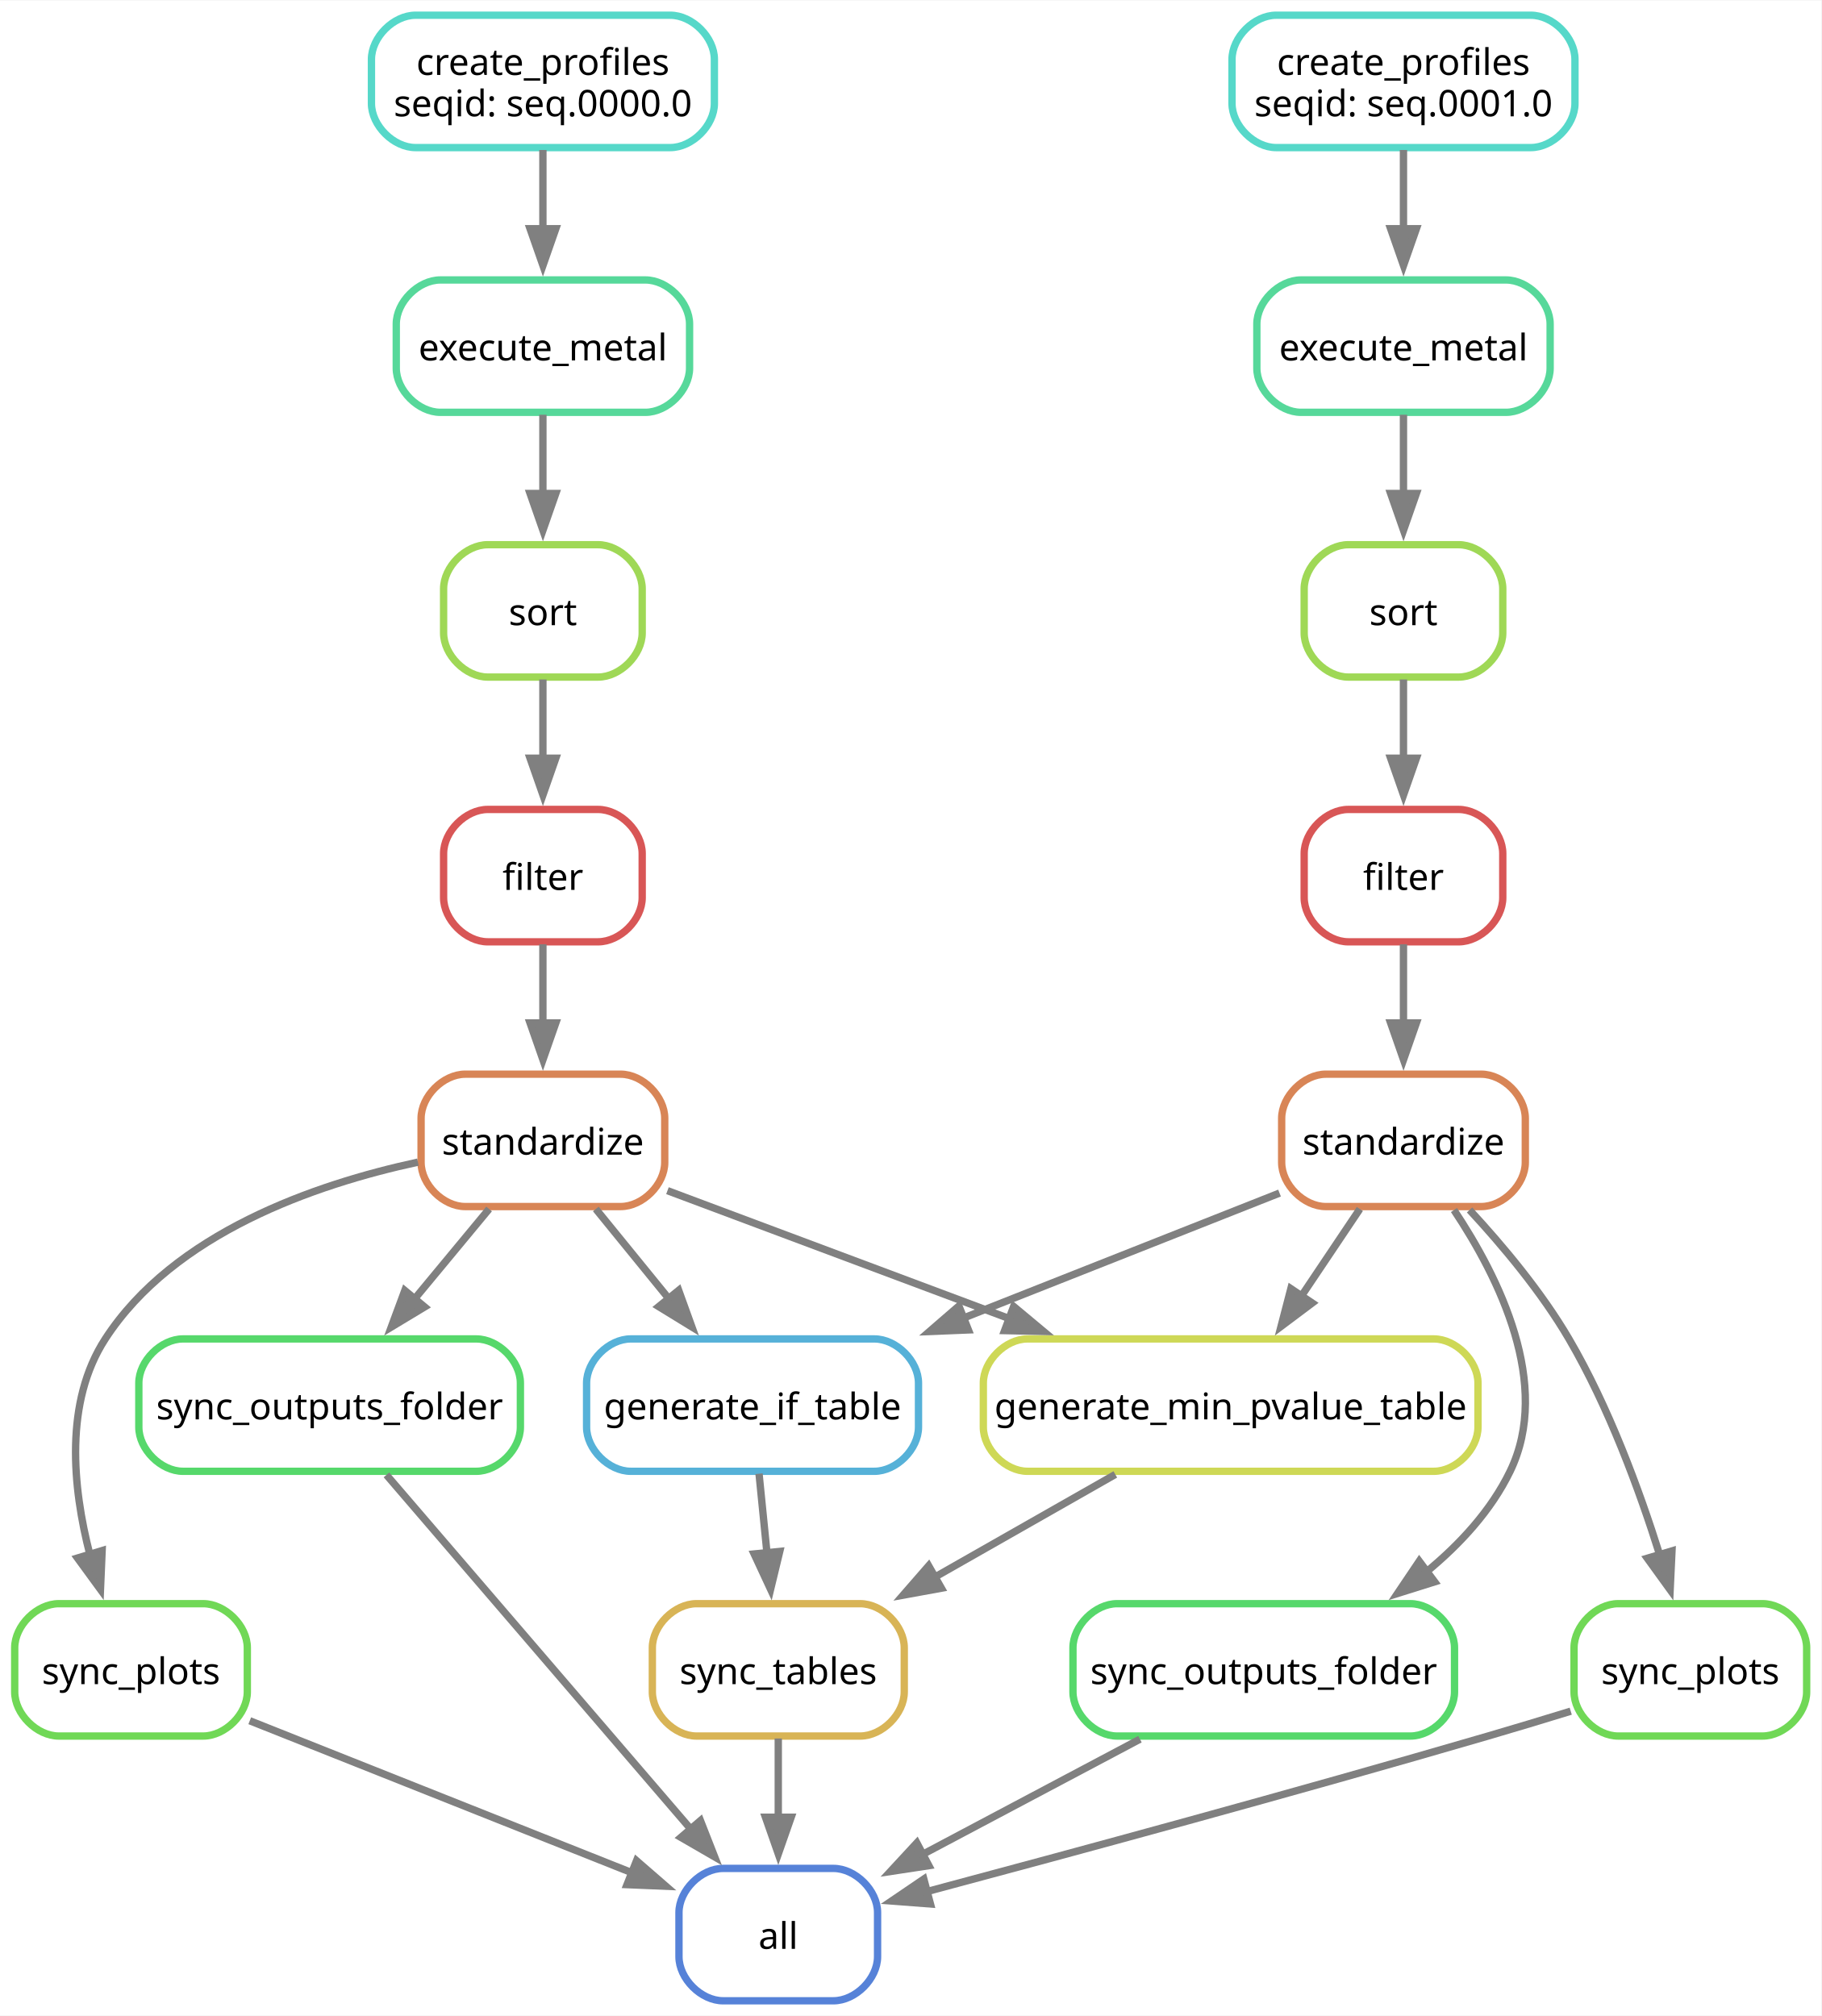
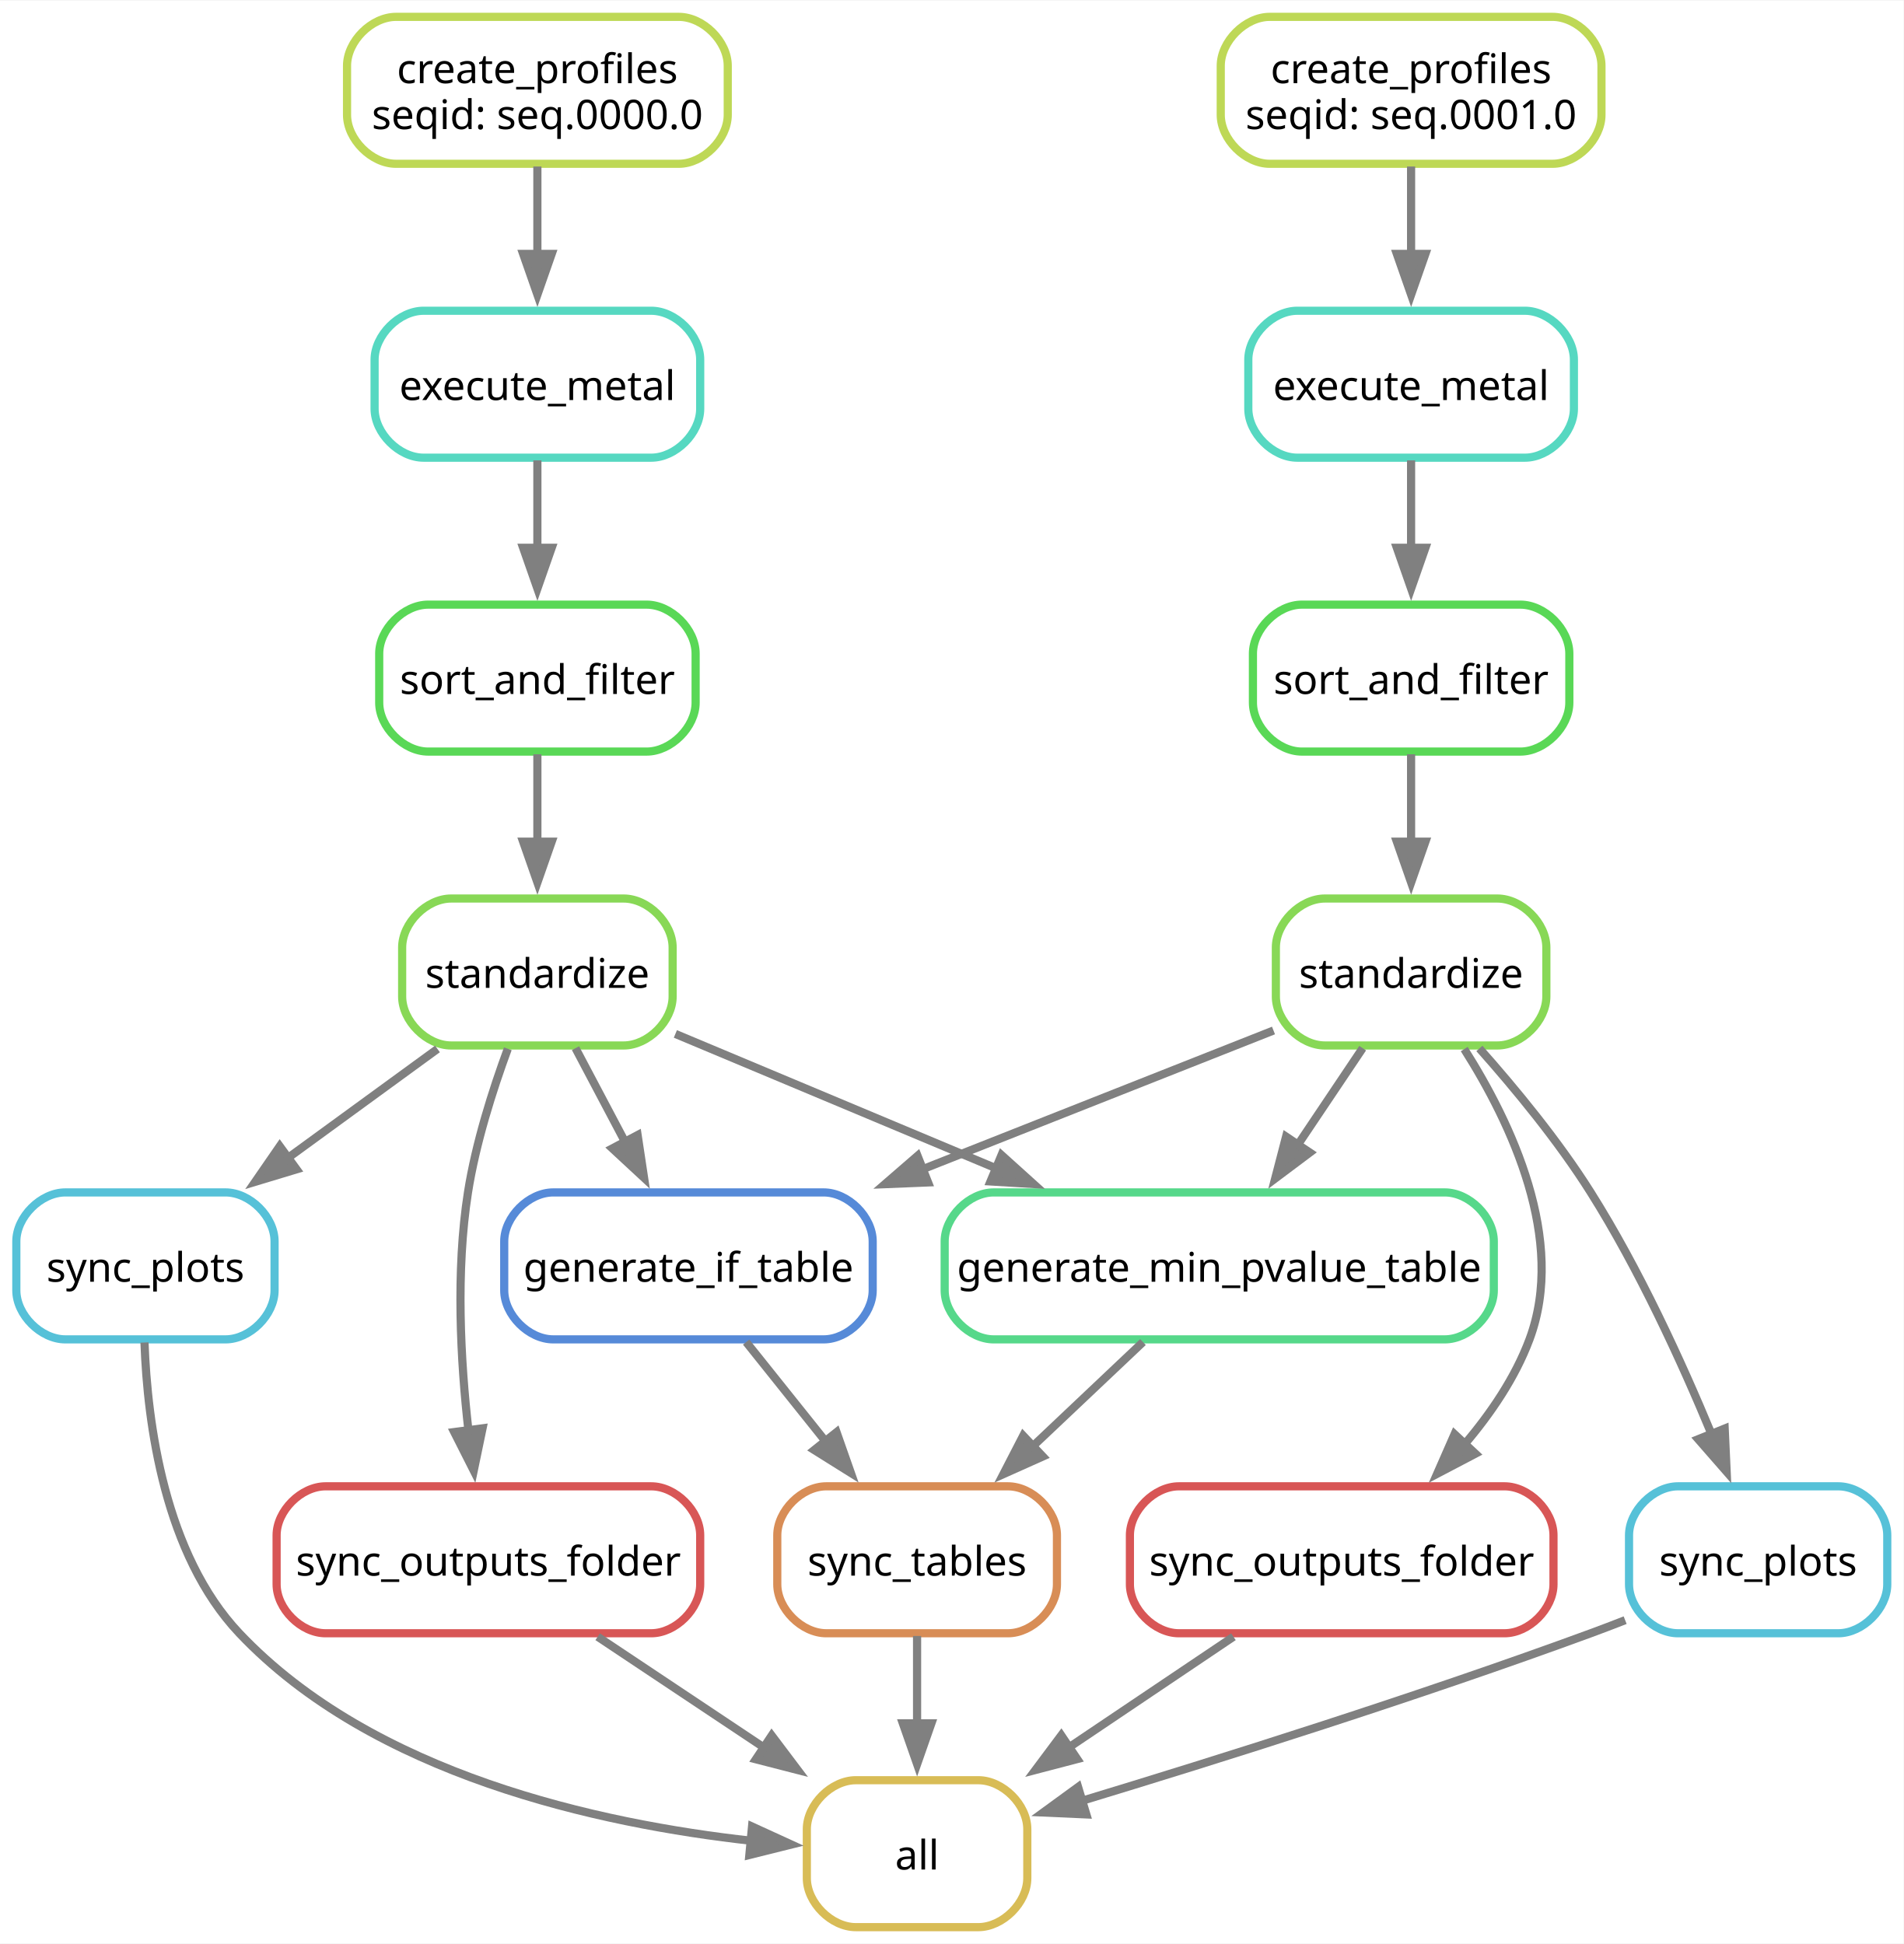
- <svg xmlns="http://www.w3.org/2000/svg" width="495pt" height="548pt" viewBox="0.00 0.00 495.25 548.00">
-   <g id="graph0" class="graph" transform="scale(1 1) rotate(0) translate(4 544)">
-     <polygon fill="white" stroke="none" points="-4,4 -4,-544 491.25,-544 491.25,4 -4,4" />
+ <svg xmlns="http://www.w3.org/2000/svg" width="466pt" height="476pt" viewBox="0.00 0.00 466.25 476.00">
+   <g id="graph0" class="graph" transform="scale(1 1) rotate(0) translate(4 472)">
+     <polygon fill="white" stroke="none" points="-4,4 -4,-472 462.25,-472 462.25,4 -4,4" />
    <g id="node1" class="node">
-       <path fill="none" stroke="#5682d8" stroke-width="2" d="M222.62,-36C222.62,-36 192.62,-36 192.62,-36 186.62,-36 180.62,-30 180.62,-24 180.62,-24 180.62,-12 180.62,-12 180.62,-6 186.62,0 192.62,0 192.62,0 222.62,0 222.62,0 228.62,0 234.62,-6 234.62,-12 234.62,-12 234.62,-24 234.62,-24 234.62,-30 228.62,-36 222.62,-36" />
-       <text text-anchor="middle" x="207.62" y="-14.12" font-family="sans" font-size="10.00">all</text>
+       <path fill="none" stroke="#d8bc56" stroke-width="2" d="M235.62,-36C235.62,-36 205.62,-36 205.62,-36 199.62,-36 193.62,-30 193.62,-24 193.62,-24 193.62,-12 193.62,-12 193.62,-6 199.62,0 205.62,0 205.62,0 235.62,0 235.62,0 241.62,0 247.62,-6 247.62,-12 247.62,-12 247.62,-24 247.62,-24 247.62,-30 241.62,-36 235.62,-36" />
+       <text text-anchor="middle" x="220.62" y="-14.12" font-family="sans" font-size="10.00">all</text>
    </g>
    <g id="node2" class="node">
-       <path fill="none" stroke="#56d86b" stroke-width="2" d="M125.5,-180C125.5,-180 45.75,-180 45.75,-180 39.75,-180 33.75,-174 33.75,-168 33.75,-168 33.75,-156 33.75,-156 33.75,-150 39.75,-144 45.75,-144 45.75,-144 125.5,-144 125.5,-144 131.5,-144 137.5,-150 137.5,-156 137.5,-156 137.5,-168 137.5,-168 137.5,-174 131.5,-180 125.5,-180" />
-       <text text-anchor="middle" x="85.62" y="-158.12" font-family="sans" font-size="10.00">sync_outputs_folder</text>
+       <path fill="none" stroke="#d85656" stroke-width="2" d="M155.5,-108C155.5,-108 75.75,-108 75.75,-108 69.75,-108 63.75,-102 63.75,-96 63.75,-96 63.75,-84 63.75,-84 63.75,-78 69.75,-72 75.75,-72 75.75,-72 155.5,-72 155.5,-72 161.5,-72 167.5,-78 167.5,-84 167.5,-84 167.5,-96 167.5,-96 167.5,-102 161.5,-108 155.5,-108" />
+       <text text-anchor="middle" x="115.62" y="-86.12" font-family="sans" font-size="10.00">sync_outputs_folder</text>
    </g>
    <g id="edge1" class="edge">
-       <path fill="none" stroke="grey" stroke-width="2" d="M101.08,-143.02C121.98,-118.69 159.45,-75.07 183.93,-46.58" />
-       <polygon fill="grey" stroke="grey" stroke-width="2" points="186.46,-49 190.33,-39.13 181.15,-44.44 186.46,-49" />
+       <path fill="none" stroke="grey" stroke-width="2" d="M142.39,-71.15C154.86,-62.84 169.89,-52.82 183.44,-43.79" />
+       <polygon fill="grey" stroke="grey" stroke-width="2" points="185.01,-46.95 191.39,-38.49 181.13,-41.13 185.01,-46.95" />
    </g>
    <g id="node3" class="node">
-       <path fill="none" stroke="#d88556" stroke-width="2" d="M164.75,-252C164.75,-252 122.5,-252 122.5,-252 116.5,-252 110.5,-246 110.5,-240 110.5,-240 110.5,-228 110.5,-228 110.5,-222 116.5,-216 122.5,-216 122.5,-216 164.75,-216 164.75,-216 170.75,-216 176.75,-222 176.75,-228 176.75,-228 176.75,-240 176.75,-240 176.75,-246 170.75,-252 164.75,-252" />
-       <text text-anchor="middle" x="143.62" y="-230.12" font-family="sans" font-size="10.00">standardize</text>
+       <path fill="none" stroke="#88d856" stroke-width="2" d="M148.75,-252C148.75,-252 106.5,-252 106.5,-252 100.5,-252 94.5,-246 94.5,-240 94.5,-240 94.5,-228 94.5,-228 94.5,-222 100.5,-216 106.5,-216 106.5,-216 148.75,-216 148.75,-216 154.75,-216 160.75,-222 160.75,-228 160.75,-228 160.75,-240 160.75,-240 160.75,-246 154.75,-252 148.75,-252" />
+       <text text-anchor="middle" x="127.62" y="-230.12" font-family="sans" font-size="10.00">standardize</text>
    </g>
    <g id="edge6" class="edge">
-       <path fill="none" stroke="grey" stroke-width="2" d="M128.99,-215.34C122.85,-207.93 115.57,-199.14 108.74,-190.9" />
-       <polygon fill="grey" stroke="grey" stroke-width="2" points="111.46,-188.7 102.39,-183.23 106.07,-193.17 111.46,-188.7" />
+       <path fill="none" stroke="grey" stroke-width="2" d="M120.38,-215.19C116.65,-205.06 112.51,-192.03 110.62,-180 107.6,-160.7 108.78,-138.79 110.75,-121.54" />
+       <polygon fill="grey" stroke="grey" stroke-width="2" points="114.19,-122.21 112.03,-111.84 107.25,-121.29 114.19,-122.21" />
+     </g>
+     <g id="node13" class="node">
+       <path fill="none" stroke="#56d88a" stroke-width="2" d="M349.88,-180C349.88,-180 239.38,-180 239.38,-180 233.38,-180 227.38,-174 227.38,-168 227.38,-168 227.38,-156 227.38,-156 227.38,-150 233.38,-144 239.38,-144 239.38,-144 349.88,-144 349.88,-144 355.88,-144 361.88,-150 361.88,-156 361.88,-156 361.88,-168 361.88,-168 361.88,-174 355.88,-180 349.88,-180" />
+       <text text-anchor="middle" x="294.62" y="-158.12" font-family="sans" font-size="10.00">generate_min_pvalue_table</text>
+     </g>
+     <g id="edge16" class="edge">
+       <path fill="none" stroke="grey" stroke-width="2" d="M161.42,-218.83C183.96,-209.38 214.11,-196.75 240.02,-185.89" />
+       <polygon fill="grey" stroke="grey" stroke-width="2" points="241.3,-189.15 249.17,-182.05 238.6,-182.69 241.3,-189.15" />
+     </g>
+     <g id="node14" class="node">
+       <path fill="none" stroke="#568ad8" stroke-width="2" d="M197.75,-180C197.75,-180 131.5,-180 131.5,-180 125.5,-180 119.5,-174 119.5,-168 119.5,-168 119.5,-156 119.5,-156 119.5,-150 125.5,-144 131.5,-144 131.5,-144 197.75,-144 197.75,-144 203.75,-144 209.75,-150 209.75,-156 209.75,-156 209.75,-168 209.75,-168 209.75,-174 203.75,-180 197.75,-180" />
+       <text text-anchor="middle" x="164.62" y="-158.12" font-family="sans" font-size="10.00">generate_if_table</text>
+     </g>
+     <g id="edge18" class="edge">
+       <path fill="none" stroke="grey" stroke-width="2" d="M136.96,-215.34C140.66,-208.34 145.01,-200.12 149.15,-192.28" />
+       <polygon fill="grey" stroke="grey" stroke-width="2" points="152.17,-194.05 153.75,-183.58 145.98,-190.78 152.17,-194.05" />
    </g>
    <g id="node15" class="node">
-       <path fill="none" stroke="#ced856" stroke-width="2" d="M385.88,-180C385.88,-180 275.38,-180 275.38,-180 269.38,-180 263.38,-174 263.38,-168 263.38,-168 263.38,-156 263.38,-156 263.38,-150 269.38,-144 275.38,-144 275.38,-144 385.88,-144 385.88,-144 391.88,-144 397.88,-150 397.88,-156 397.88,-156 397.88,-168 397.88,-168 397.88,-174 391.88,-180 385.88,-180" />
-       <text text-anchor="middle" x="330.62" y="-158.12" font-family="sans" font-size="10.00">generate_min_pvalue_table</text>
+       <path fill="none" stroke="#56c1d8" stroke-width="2" d="M51.25,-180C51.25,-180 12,-180 12,-180 6,-180 0,-174 0,-168 0,-168 0,-156 0,-156 0,-150 6,-144 12,-144 12,-144 51.25,-144 51.25,-144 57.25,-144 63.25,-150 63.25,-156 63.25,-156 63.25,-168 63.25,-168 63.25,-174 57.25,-180 51.25,-180" />
+       <text text-anchor="middle" x="31.62" y="-158.12" font-family="sans" font-size="10.00">sync_plots</text>
    </g>
-     <g id="edge18" class="edge">
-       <path fill="none" stroke="grey" stroke-width="2" d="M177.49,-220.32C203.41,-210.62 239.83,-196.99 270.65,-185.45" />
-       <polygon fill="grey" stroke="grey" stroke-width="2" points="271.62,-188.83 279.76,-182.04 269.16,-182.27 271.62,-188.83" />
+     <g id="edge20" class="edge">
+       <path fill="none" stroke="grey" stroke-width="2" d="M103.15,-215.15C91.98,-207.01 78.55,-197.22 66.36,-188.33" />
+       <polygon fill="grey" stroke="grey" stroke-width="2" points="68.64,-185.66 58.5,-182.6 64.52,-191.32 68.64,-185.66" />
+     </g>
+     <g id="node4" class="node">
+       <path fill="none" stroke="#59d856" stroke-width="2" d="M154.38,-324C154.38,-324 100.88,-324 100.88,-324 94.88,-324 88.88,-318 88.88,-312 88.88,-312 88.88,-300 88.88,-300 88.88,-294 94.88,-288 100.88,-288 100.88,-288 154.38,-288 154.38,-288 160.38,-288 166.38,-294 166.38,-300 166.38,-300 166.38,-312 166.38,-312 166.38,-318 160.38,-324 154.38,-324" />
+       <text text-anchor="middle" x="127.62" y="-302.12" font-family="sans" font-size="10.00">sort_and_filter</text>
+     </g>
+     <g id="edge7" class="edge">
+       <path fill="none" stroke="grey" stroke-width="2" d="M127.62,-287.34C127.62,-280.75 127.62,-273.08 127.62,-265.67" />
+       <polygon fill="grey" stroke="grey" stroke-width="2" points="131.13,-265.93 127.63,-255.93 124.13,-265.93 131.13,-265.93" />
+     </g>
+     <g id="node5" class="node">
+       <path fill="none" stroke="#56d8c1" stroke-width="2" d="M155.5,-396C155.5,-396 99.75,-396 99.75,-396 93.75,-396 87.75,-390 87.75,-384 87.75,-384 87.75,-372 87.75,-372 87.75,-366 93.75,-360 99.75,-360 99.75,-360 155.5,-360 155.5,-360 161.5,-360 167.5,-366 167.5,-372 167.5,-372 167.5,-384 167.5,-384 167.5,-390 161.5,-396 155.5,-396" />
+       <text text-anchor="middle" x="127.62" y="-374.12" font-family="sans" font-size="10.00">execute_metal</text>
+     </g>
+     <g id="edge8" class="edge">
+       <path fill="none" stroke="grey" stroke-width="2" d="M127.62,-359.34C127.62,-352.75 127.62,-345.08 127.62,-337.67" />
+       <polygon fill="grey" stroke="grey" stroke-width="2" points="131.13,-337.93 127.63,-327.93 124.13,-337.93 131.13,-337.93" />
+     </g>
+     <g id="node6" class="node">
+       <path fill="none" stroke="#bed856" stroke-width="2" d="M162.25,-468C162.25,-468 93,-468 93,-468 87,-468 81,-462 81,-456 81,-456 81,-444 81,-444 81,-438 87,-432 93,-432 93,-432 162.25,-432 162.25,-432 168.25,-432 174.25,-438 174.25,-444 174.25,-444 174.25,-456 174.25,-456 174.25,-462 168.25,-468 162.25,-468" />
+       <text text-anchor="middle" x="127.62" y="-451.75" font-family="sans" font-size="10.00">create_profiles</text>
+       <text text-anchor="middle" x="127.62" y="-440.5" font-family="sans" font-size="10.00">seqid: seq.0000.0</text>
+     </g>
+     <g id="edge9" class="edge">
+       <path fill="none" stroke="grey" stroke-width="2" d="M127.62,-431.34C127.62,-424.75 127.62,-417.08 127.62,-409.67" />
+       <polygon fill="grey" stroke="grey" stroke-width="2" points="131.13,-409.93 127.63,-399.93 124.13,-409.93 131.13,-409.93" />
+     </g>
+     <g id="node7" class="node">
+       <path fill="none" stroke="#d85656" stroke-width="2" d="M364.5,-108C364.5,-108 284.75,-108 284.75,-108 278.75,-108 272.75,-102 272.75,-96 272.75,-96 272.75,-84 272.75,-84 272.75,-78 278.75,-72 284.75,-72 284.75,-72 364.5,-72 364.5,-72 370.5,-72 376.5,-78 376.5,-84 376.5,-84 376.5,-96 376.5,-96 376.5,-102 370.5,-108 364.5,-108" />
+       <text text-anchor="middle" x="324.62" y="-86.12" font-family="sans" font-size="10.00">sync_outputs_folder</text>
+     </g>
+     <g id="edge2" class="edge">
+       <path fill="none" stroke="grey" stroke-width="2" d="M298.11,-71.15C285.89,-62.93 271.17,-53.02 257.85,-44.06" />
+       <polygon fill="grey" stroke="grey" stroke-width="2" points="259.85,-41.18 249.6,-38.5 255.94,-46.99 259.85,-41.18" />
+     </g>
+     <g id="node8" class="node">
+       <path fill="none" stroke="#88d856" stroke-width="2" d="M362.75,-252C362.75,-252 320.5,-252 320.5,-252 314.5,-252 308.5,-246 308.5,-240 308.5,-240 308.5,-228 308.5,-228 308.5,-222 314.5,-216 320.5,-216 320.5,-216 362.75,-216 362.75,-216 368.75,-216 374.75,-222 374.75,-228 374.75,-228 374.75,-240 374.75,-240 374.75,-246 368.75,-252 362.75,-252" />
+       <text text-anchor="middle" x="341.62" y="-230.12" font-family="sans" font-size="10.00">standardize</text>
+     </g>
+     <g id="edge10" class="edge">
+       <path fill="none" stroke="grey" stroke-width="2" d="M354.64,-215.12C366.12,-197.03 379.72,-168.36 370.62,-144 367.13,-134.64 361.15,-125.83 354.63,-118.19" />
+       <polygon fill="grey" stroke="grey" stroke-width="2" points="357.38,-115.99 348,-111.07 352.26,-120.77 357.38,-115.99" />
+     </g>
+     <g id="edge17" class="edge">
+       <path fill="none" stroke="grey" stroke-width="2" d="M329.76,-215.34C324.9,-208.1 319.15,-199.53 313.73,-191.45" />
+       <polygon fill="grey" stroke="grey" stroke-width="2" points="316.81,-189.77 308.33,-183.41 311,-193.67 316.81,-189.77" />
+     </g>
+     <g id="edge19" class="edge">
+       <path fill="none" stroke="grey" stroke-width="2" d="M307.92,-219.67C283.61,-210.05 250.2,-196.84 221.76,-185.6" />
+       <polygon fill="grey" stroke="grey" stroke-width="2" points="223.32,-182.45 212.73,-182.02 220.74,-188.96 223.32,-182.45" />
    </g>
    <g id="node16" class="node">
-       <path fill="none" stroke="#56b1d8" stroke-width="2" d="M233.75,-180C233.75,-180 167.5,-180 167.5,-180 161.5,-180 155.5,-174 155.5,-168 155.5,-168 155.5,-156 155.5,-156 155.5,-150 161.5,-144 167.5,-144 167.5,-144 233.75,-144 233.75,-144 239.75,-144 245.75,-150 245.75,-156 245.75,-156 245.75,-168 245.75,-168 245.75,-174 239.75,-180 233.75,-180" />
-       <text text-anchor="middle" x="200.62" y="-158.12" font-family="sans" font-size="10.00">generate_if_table</text>
+       <path fill="none" stroke="#56c1d8" stroke-width="2" d="M446.25,-108C446.25,-108 407,-108 407,-108 401,-108 395,-102 395,-96 395,-96 395,-84 395,-84 395,-78 401,-72 407,-72 407,-72 446.25,-72 446.25,-72 452.25,-72 458.25,-78 458.25,-84 458.25,-84 458.25,-96 458.25,-96 458.25,-102 452.25,-108 446.25,-108" />
+       <text text-anchor="middle" x="426.62" y="-86.12" font-family="sans" font-size="10.00">sync_plots</text>
    </g>
-     <g id="edge20" class="edge">
-       <path fill="none" stroke="grey" stroke-width="2" d="M158.01,-215.34C164.04,-207.93 171.19,-199.14 177.9,-190.9" />
-       <polygon fill="grey" stroke="grey" stroke-width="2" points="180.54,-193.21 184.14,-183.25 175.11,-188.79 180.54,-193.21" />
-     </g>
-     <g id="node17" class="node">
-       <path fill="none" stroke="#70d856" stroke-width="2" d="M51.25,-108C51.25,-108 12,-108 12,-108 6,-108 0,-102 0,-96 0,-96 0,-84 0,-84 0,-78 6,-72 12,-72 12,-72 51.25,-72 51.25,-72 57.25,-72 63.25,-78 63.25,-84 63.25,-84 63.25,-96 63.25,-96 63.25,-102 57.25,-108 51.25,-108" />
-       <text text-anchor="middle" x="31.62" y="-86.12" font-family="sans" font-size="10.00">sync_plots</text>
-     </g>
-     <g id="edge22" class="edge">
-       <path fill="none" stroke="grey" stroke-width="2" d="M109.65,-228.08C81.54,-222.02 43.28,-208.74 24.62,-180 13.49,-162.85 15.69,-139.73 20.44,-121.35" />
-       <polygon fill="grey" stroke="grey" stroke-width="2" points="23.77,-122.44 23.32,-111.86 17.07,-120.41 23.77,-122.44" />
-     </g>
-     <g id="node4" class="node">
-       <path fill="none" stroke="#d85656" stroke-width="2" d="M158.62,-324C158.62,-324 128.62,-324 128.62,-324 122.62,-324 116.62,-318 116.62,-312 116.62,-312 116.62,-300 116.62,-300 116.62,-294 122.62,-288 128.62,-288 128.62,-288 158.62,-288 158.62,-288 164.62,-288 170.62,-294 170.62,-300 170.62,-300 170.62,-312 170.62,-312 170.62,-318 164.62,-324 158.62,-324" />
-       <text text-anchor="middle" x="143.62" y="-302.12" font-family="sans" font-size="10.00">filter</text>
-     </g>
-     <g id="edge7" class="edge">
-       <path fill="none" stroke="grey" stroke-width="2" d="M143.62,-287.34C143.62,-280.75 143.62,-273.08 143.62,-265.67" />
-       <polygon fill="grey" stroke="grey" stroke-width="2" points="147.13,-265.93 143.63,-255.93 140.13,-265.93 147.13,-265.93" />
-     </g>
-     <g id="node5" class="node">
-       <path fill="none" stroke="#9fd856" stroke-width="2" d="M158.62,-396C158.62,-396 128.62,-396 128.62,-396 122.62,-396 116.62,-390 116.62,-384 116.62,-384 116.62,-372 116.62,-372 116.62,-366 122.62,-360 128.62,-360 128.62,-360 158.62,-360 158.62,-360 164.62,-360 170.62,-366 170.62,-372 170.62,-372 170.62,-384 170.62,-384 170.62,-390 164.62,-396 158.62,-396" />
-       <text text-anchor="middle" x="143.62" y="-374.12" font-family="sans" font-size="10.00">sort</text>
-     </g>
-     <g id="edge8" class="edge">
-       <path fill="none" stroke="grey" stroke-width="2" d="M143.62,-359.34C143.62,-352.75 143.62,-345.08 143.62,-337.67" />
-       <polygon fill="grey" stroke="grey" stroke-width="2" points="147.13,-337.93 143.63,-327.93 140.13,-337.93 147.13,-337.93" />
-     </g>
-     <g id="node6" class="node">
-       <path fill="none" stroke="#56d89a" stroke-width="2" d="M171.5,-468C171.5,-468 115.75,-468 115.75,-468 109.75,-468 103.75,-462 103.75,-456 103.75,-456 103.75,-444 103.75,-444 103.75,-438 109.75,-432 115.75,-432 115.75,-432 171.5,-432 171.5,-432 177.5,-432 183.5,-438 183.5,-444 183.5,-444 183.5,-456 183.5,-456 183.5,-462 177.5,-468 171.5,-468" />
-       <text text-anchor="middle" x="143.62" y="-446.12" font-family="sans" font-size="10.00">execute_metal</text>
-     </g>
-     <g id="edge9" class="edge">
-       <path fill="none" stroke="grey" stroke-width="2" d="M143.62,-431.34C143.62,-424.75 143.62,-417.08 143.62,-409.67" />
-       <polygon fill="grey" stroke="grey" stroke-width="2" points="147.13,-409.93 143.63,-399.93 140.13,-409.93 147.13,-409.93" />
-     </g>
-     <g id="node7" class="node">
-       <path fill="none" stroke="#56d8c9" stroke-width="2" d="M178.25,-540C178.25,-540 109,-540 109,-540 103,-540 97,-534 97,-528 97,-528 97,-516 97,-516 97,-510 103,-504 109,-504 109,-504 178.25,-504 178.25,-504 184.25,-504 190.25,-510 190.25,-516 190.25,-516 190.25,-528 190.25,-528 190.25,-534 184.25,-540 178.25,-540" />
-       <text text-anchor="middle" x="143.62" y="-523.75" font-family="sans" font-size="10.00">create_profiles</text>
-       <text text-anchor="middle" x="143.62" y="-512.5" font-family="sans" font-size="10.00">seqid: seq.0000.0</text>
-     </g>
-     <g id="edge10" class="edge">
-       <path fill="none" stroke="grey" stroke-width="2" d="M143.62,-503.34C143.62,-496.75 143.62,-489.08 143.62,-481.67" />
-       <polygon fill="grey" stroke="grey" stroke-width="2" points="147.13,-481.93 143.63,-471.93 140.13,-481.93 147.13,-481.93" />
-     </g>
-     <g id="node8" class="node">
-       <path fill="none" stroke="#56d86b" stroke-width="2" d="M379.5,-108C379.5,-108 299.75,-108 299.75,-108 293.75,-108 287.75,-102 287.75,-96 287.75,-96 287.75,-84 287.75,-84 287.75,-78 293.75,-72 299.75,-72 299.75,-72 379.5,-72 379.5,-72 385.5,-72 391.5,-78 391.5,-84 391.5,-84 391.5,-96 391.5,-96 391.5,-102 385.5,-108 379.5,-108" />
-       <text text-anchor="middle" x="339.62" y="-86.12" font-family="sans" font-size="10.00">sync_outputs_folder</text>
-     </g>
-     <g id="edge2" class="edge">
-       <path fill="none" stroke="grey" stroke-width="2" d="M305.97,-71.15C287.97,-61.61 265.7,-49.79 246.9,-39.83" />
-       <polygon fill="grey" stroke="grey" stroke-width="2" points="248.57,-36.75 238.1,-35.16 245.3,-42.94 248.57,-36.75" />
+     <g id="edge21" class="edge">
+       <path fill="none" stroke="grey" stroke-width="2" d="M358.35,-215.27C367.15,-205.37 377.72,-192.55 385.62,-180 397.45,-161.24 407.86,-138.51 415.24,-120.71" />
+       <polygon fill="grey" stroke="grey" stroke-width="2" points="418.43,-122.15 418.91,-111.56 411.94,-119.54 418.43,-122.15" />
    </g>
    <g id="node9" class="node">
-       <path fill="none" stroke="#d88556" stroke-width="2" d="M398.75,-252C398.75,-252 356.5,-252 356.5,-252 350.5,-252 344.5,-246 344.5,-240 344.5,-240 344.5,-228 344.5,-228 344.5,-222 350.5,-216 356.5,-216 356.5,-216 398.75,-216 398.75,-216 404.75,-216 410.75,-222 410.75,-228 410.75,-228 410.75,-240 410.75,-240 410.75,-246 404.75,-252 398.75,-252" />
-       <text text-anchor="middle" x="377.62" y="-230.12" font-family="sans" font-size="10.00">standardize</text>
+       <path fill="none" stroke="#59d856" stroke-width="2" d="M368.38,-324C368.38,-324 314.88,-324 314.88,-324 308.88,-324 302.88,-318 302.88,-312 302.88,-312 302.88,-300 302.88,-300 302.88,-294 308.88,-288 314.88,-288 314.88,-288 368.38,-288 368.38,-288 374.38,-288 380.38,-294 380.38,-300 380.38,-300 380.38,-312 380.38,-312 380.38,-318 374.38,-324 368.38,-324" />
+       <text text-anchor="middle" x="341.62" y="-302.12" font-family="sans" font-size="10.00">sort_and_filter</text>
    </g>
    <g id="edge11" class="edge">
-       <path fill="none" stroke="grey" stroke-width="2" d="M391.35,-215.06C403.61,-196.68 418.02,-167.55 406.62,-144 401.45,-133.31 392.96,-124.13 383.74,-116.55" />
-       <polygon fill="grey" stroke="grey" stroke-width="2" points="386.1,-113.94 375.99,-110.77 381.91,-119.56 386.1,-113.94" />
-     </g>
-     <g id="edge19" class="edge">
-       <path fill="none" stroke="grey" stroke-width="2" d="M365.76,-215.34C360.9,-208.1 355.15,-199.53 349.73,-191.45" />
-       <polygon fill="grey" stroke="grey" stroke-width="2" points="352.81,-189.77 344.33,-183.41 347,-193.67 352.81,-189.77" />
-     </g>
-     <g id="edge21" class="edge">
-       <path fill="none" stroke="grey" stroke-width="2" d="M343.92,-219.67C319.61,-210.05 286.2,-196.84 257.76,-185.6" />
-       <polygon fill="grey" stroke="grey" stroke-width="2" points="259.32,-182.45 248.73,-182.02 256.74,-188.96 259.32,-182.45" />
-     </g>
-     <g id="node18" class="node">
-       <path fill="none" stroke="#70d856" stroke-width="2" d="M475.25,-108C475.25,-108 436,-108 436,-108 430,-108 424,-102 424,-96 424,-96 424,-84 424,-84 424,-78 430,-72 436,-72 436,-72 475.25,-72 475.25,-72 481.25,-72 487.25,-78 487.25,-84 487.25,-84 487.25,-96 487.25,-96 487.25,-102 481.25,-108 475.25,-108" />
-       <text text-anchor="middle" x="455.62" y="-86.12" font-family="sans" font-size="10.00">sync_plots</text>
-     </g>
-     <g id="edge23" class="edge">
-       <path fill="none" stroke="grey" stroke-width="2" d="M395.59,-215.08C404.62,-205.34 415.19,-192.71 422.62,-180 433.42,-161.55 441.75,-138.94 447.34,-121.13" />
-       <polygon fill="grey" stroke="grey" stroke-width="2" points="450.63,-122.35 450.13,-111.77 443.92,-120.35 450.63,-122.35" />
+       <path fill="none" stroke="grey" stroke-width="2" d="M341.62,-287.34C341.62,-280.75 341.62,-273.08 341.62,-265.67" />
+       <polygon fill="grey" stroke="grey" stroke-width="2" points="345.13,-265.93 341.63,-255.93 338.13,-265.93 345.13,-265.93" />
    </g>
    <g id="node10" class="node">
-       <path fill="none" stroke="#d85656" stroke-width="2" d="M392.62,-324C392.62,-324 362.62,-324 362.62,-324 356.62,-324 350.62,-318 350.62,-312 350.62,-312 350.62,-300 350.62,-300 350.62,-294 356.62,-288 362.62,-288 362.62,-288 392.62,-288 392.62,-288 398.62,-288 404.62,-294 404.62,-300 404.62,-300 404.62,-312 404.62,-312 404.62,-318 398.62,-324 392.62,-324" />
-       <text text-anchor="middle" x="377.62" y="-302.12" font-family="sans" font-size="10.00">filter</text>
+       <path fill="none" stroke="#56d8c1" stroke-width="2" d="M369.5,-396C369.5,-396 313.75,-396 313.75,-396 307.75,-396 301.75,-390 301.75,-384 301.75,-384 301.75,-372 301.75,-372 301.75,-366 307.75,-360 313.75,-360 313.75,-360 369.5,-360 369.5,-360 375.5,-360 381.5,-366 381.5,-372 381.5,-372 381.5,-384 381.5,-384 381.5,-390 375.5,-396 369.5,-396" />
+       <text text-anchor="middle" x="341.62" y="-374.12" font-family="sans" font-size="10.00">execute_metal</text>
    </g>
    <g id="edge12" class="edge">
-       <path fill="none" stroke="grey" stroke-width="2" d="M377.62,-287.34C377.62,-280.75 377.62,-273.08 377.62,-265.67" />
-       <polygon fill="grey" stroke="grey" stroke-width="2" points="381.13,-265.93 377.63,-255.93 374.13,-265.93 381.13,-265.93" />
+       <path fill="none" stroke="grey" stroke-width="2" d="M341.62,-359.34C341.62,-352.75 341.62,-345.08 341.62,-337.67" />
+       <polygon fill="grey" stroke="grey" stroke-width="2" points="345.13,-337.93 341.63,-327.93 338.13,-337.93 345.13,-337.93" />
    </g>
    <g id="node11" class="node">
-       <path fill="none" stroke="#9fd856" stroke-width="2" d="M392.62,-396C392.62,-396 362.62,-396 362.62,-396 356.62,-396 350.62,-390 350.62,-384 350.62,-384 350.62,-372 350.62,-372 350.62,-366 356.62,-360 362.62,-360 362.62,-360 392.62,-360 392.62,-360 398.62,-360 404.62,-366 404.62,-372 404.62,-372 404.62,-384 404.62,-384 404.62,-390 398.62,-396 392.62,-396" />
-       <text text-anchor="middle" x="377.62" y="-374.12" font-family="sans" font-size="10.00">sort</text>
+       <path fill="none" stroke="#bed856" stroke-width="2" d="M376.25,-468C376.25,-468 307,-468 307,-468 301,-468 295,-462 295,-456 295,-456 295,-444 295,-444 295,-438 301,-432 307,-432 307,-432 376.25,-432 376.25,-432 382.25,-432 388.25,-438 388.25,-444 388.25,-444 388.25,-456 388.25,-456 388.25,-462 382.25,-468 376.25,-468" />
+       <text text-anchor="middle" x="341.62" y="-451.75" font-family="sans" font-size="10.00">create_profiles</text>
+       <text text-anchor="middle" x="341.62" y="-440.5" font-family="sans" font-size="10.00">seqid: seq.0001.0</text>
    </g>
    <g id="edge13" class="edge">
-       <path fill="none" stroke="grey" stroke-width="2" d="M377.62,-359.34C377.62,-352.75 377.62,-345.08 377.62,-337.67" />
-       <polygon fill="grey" stroke="grey" stroke-width="2" points="381.13,-337.93 377.63,-327.93 374.13,-337.93 381.13,-337.93" />
+       <path fill="none" stroke="grey" stroke-width="2" d="M341.62,-431.34C341.62,-424.75 341.62,-417.08 341.62,-409.67" />
+       <polygon fill="grey" stroke="grey" stroke-width="2" points="345.13,-409.93 341.63,-399.93 338.13,-409.93 345.13,-409.93" />
    </g>
    <g id="node12" class="node">
-       <path fill="none" stroke="#56d89a" stroke-width="2" d="M405.5,-468C405.5,-468 349.75,-468 349.75,-468 343.75,-468 337.75,-462 337.75,-456 337.75,-456 337.75,-444 337.75,-444 337.75,-438 343.75,-432 349.75,-432 349.75,-432 405.5,-432 405.5,-432 411.5,-432 417.5,-438 417.5,-444 417.5,-444 417.5,-456 417.5,-456 417.5,-462 411.5,-468 405.5,-468" />
-       <text text-anchor="middle" x="377.62" y="-446.12" font-family="sans" font-size="10.00">execute_metal</text>
+       <path fill="none" stroke="#d88d56" stroke-width="2" d="M242.88,-108C242.88,-108 198.38,-108 198.38,-108 192.38,-108 186.38,-102 186.38,-96 186.38,-96 186.38,-84 186.38,-84 186.38,-78 192.38,-72 198.38,-72 198.38,-72 242.88,-72 242.88,-72 248.88,-72 254.88,-78 254.88,-84 254.88,-84 254.88,-96 254.88,-96 254.88,-102 248.88,-108 242.88,-108" />
+       <text text-anchor="middle" x="220.62" y="-86.12" font-family="sans" font-size="10.00">sync_tables</text>
+     </g>
+     <g id="edge3" class="edge">
+       <path fill="none" stroke="grey" stroke-width="2" d="M220.62,-71.34C220.62,-64.75 220.62,-57.08 220.62,-49.67" />
+       <polygon fill="grey" stroke="grey" stroke-width="2" points="224.13,-49.93 220.63,-39.93 217.13,-49.93 224.13,-49.93" />
    </g>
    <g id="edge14" class="edge">
-       <path fill="none" stroke="grey" stroke-width="2" d="M377.62,-431.34C377.62,-424.75 377.62,-417.08 377.62,-409.67" />
-       <polygon fill="grey" stroke="grey" stroke-width="2" points="381.13,-409.93 377.63,-399.93 374.13,-409.93 381.13,-409.93" />
-     </g>
-     <g id="node13" class="node">
-       <path fill="none" stroke="#56d8c9" stroke-width="2" d="M412.25,-540C412.25,-540 343,-540 343,-540 337,-540 331,-534 331,-528 331,-528 331,-516 331,-516 331,-510 337,-504 343,-504 343,-504 412.25,-504 412.25,-504 418.25,-504 424.25,-510 424.25,-516 424.25,-516 424.25,-528 424.25,-528 424.25,-534 418.25,-540 412.25,-540" />
-       <text text-anchor="middle" x="377.62" y="-523.75" font-family="sans" font-size="10.00">create_profiles</text>
-       <text text-anchor="middle" x="377.62" y="-512.5" font-family="sans" font-size="10.00">seqid: seq.0001.0</text>
+       <path fill="none" stroke="grey" stroke-width="2" d="M275.95,-143.34C267.78,-135.6 258,-126.36 248.96,-117.81" />
+       <polygon fill="grey" stroke="grey" stroke-width="2" points="251.42,-115.31 241.75,-110.98 246.61,-120.4 251.42,-115.31" />
    </g>
    <g id="edge15" class="edge">
-       <path fill="none" stroke="grey" stroke-width="2" d="M377.62,-503.34C377.62,-496.75 377.62,-489.08 377.62,-481.67" />
-       <polygon fill="grey" stroke="grey" stroke-width="2" points="381.13,-481.93 377.63,-471.93 374.13,-481.93 381.13,-481.93" />
-     </g>
-     <g id="node14" class="node">
-       <path fill="none" stroke="#d8b456" stroke-width="2" d="M229.88,-108C229.88,-108 185.38,-108 185.38,-108 179.38,-108 173.38,-102 173.38,-96 173.38,-96 173.38,-84 173.38,-84 173.38,-78 179.38,-72 185.38,-72 185.38,-72 229.88,-72 229.88,-72 235.88,-72 241.88,-78 241.88,-84 241.88,-84 241.88,-96 241.88,-96 241.88,-102 235.88,-108 229.88,-108" />
-       <text text-anchor="middle" x="207.62" y="-86.12" font-family="sans" font-size="10.00">sync_tables</text>
-     </g>
-     <g id="edge3" class="edge">
-       <path fill="none" stroke="grey" stroke-width="2" d="M207.62,-71.34C207.62,-64.75 207.62,-57.08 207.62,-49.67" />
-       <polygon fill="grey" stroke="grey" stroke-width="2" points="211.13,-49.93 207.63,-39.93 204.13,-49.93 211.13,-49.93" />
-     </g>
-     <g id="edge16" class="edge">
-       <path fill="none" stroke="grey" stroke-width="2" d="M299.27,-143.15C284.38,-134.68 266.35,-124.42 250.24,-115.25" />
-       <polygon fill="grey" stroke="grey" stroke-width="2" points="251.98,-112.21 241.55,-110.31 248.51,-118.3 251.98,-112.21" />
-     </g>
-     <g id="edge17" class="edge">
-       <path fill="none" stroke="grey" stroke-width="2" d="M202.39,-143.34C203.05,-136.75 203.82,-129.08 204.56,-121.67" />
-       <polygon fill="grey" stroke="grey" stroke-width="2" points="208.02,-122.21 205.53,-111.91 201.06,-121.52 208.02,-122.21" />
+       <path fill="none" stroke="grey" stroke-width="2" d="M178.76,-143.34C184.68,-135.93 191.71,-127.14 198.3,-118.9" />
+       <polygon fill="grey" stroke="grey" stroke-width="2" points="200.9,-121.26 204.41,-111.27 195.43,-116.89 200.9,-121.26" />
    </g>
    <g id="edge4" class="edge">
-       <path fill="none" stroke="grey" stroke-width="2" d="M63.91,-76.16C93.25,-64.49 136.65,-47.23 168.07,-34.73" />
-       <polygon fill="grey" stroke="grey" stroke-width="2" points="169.08,-38.1 177.08,-31.15 166.49,-31.59 169.08,-38.1" />
+       <path fill="none" stroke="grey" stroke-width="2" d="M31.39,-143.23C32.11,-123.34 36.32,-91.37 54.62,-72 87.35,-37.39 142.6,-25.3 180.3,-21.13" />
+       <polygon fill="grey" stroke="grey" stroke-width="2" points="180.2,-24.65 189.83,-20.24 179.54,-17.68 180.2,-24.65" />
    </g>
    <g id="edge5" class="edge">
-       <path fill="none" stroke="grey" stroke-width="2" d="M423.1,-78.76C415.73,-76.49 407.92,-74.13 400.62,-72 348.03,-56.65 287.01,-40.11 247.89,-29.66" />
-       <polygon fill="grey" stroke="grey" stroke-width="2" points="249,-26.33 238.43,-27.14 247.2,-33.1 249,-26.33" />
+       <path fill="none" stroke="grey" stroke-width="2" d="M394.05,-75.21C391.21,-74.09 388.37,-73.01 385.62,-72 343.43,-56.5 294.28,-41.04 260.67,-30.85" />
+       <polygon fill="grey" stroke="grey" stroke-width="2" points="262.08,-27.62 251.5,-28.09 260.06,-34.33 262.08,-27.62" />
    </g>
  </g>
</svg>
